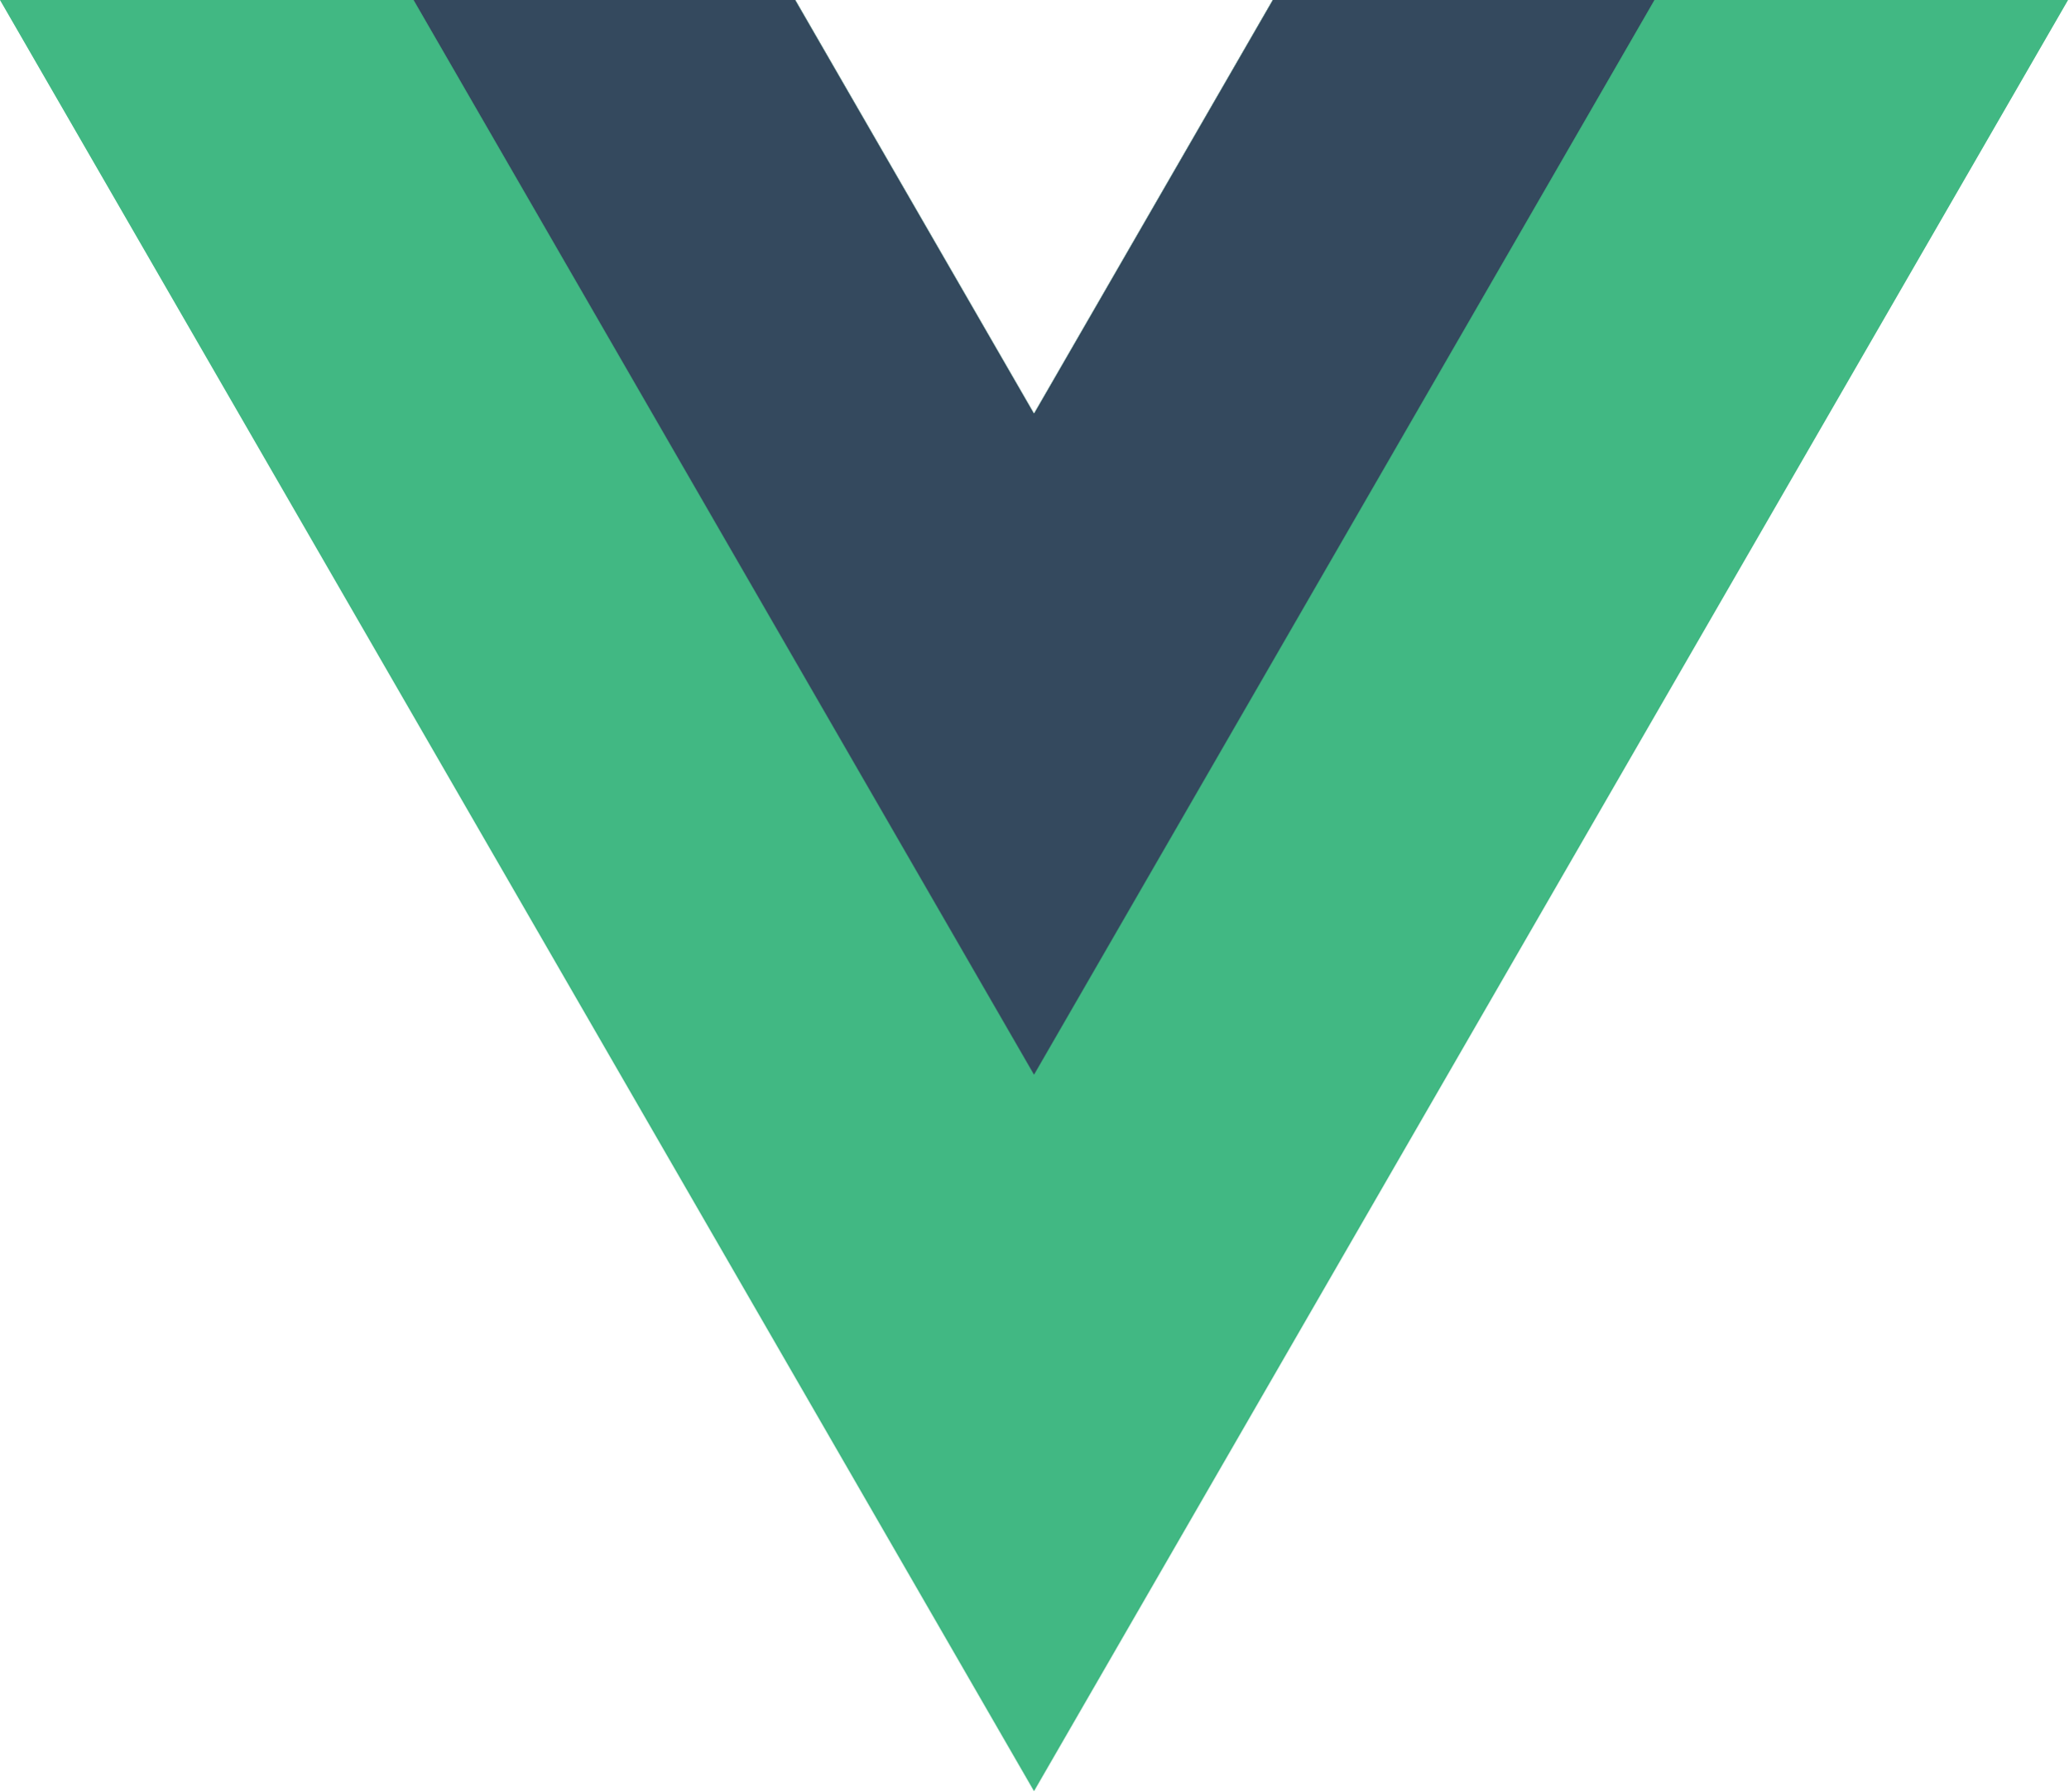
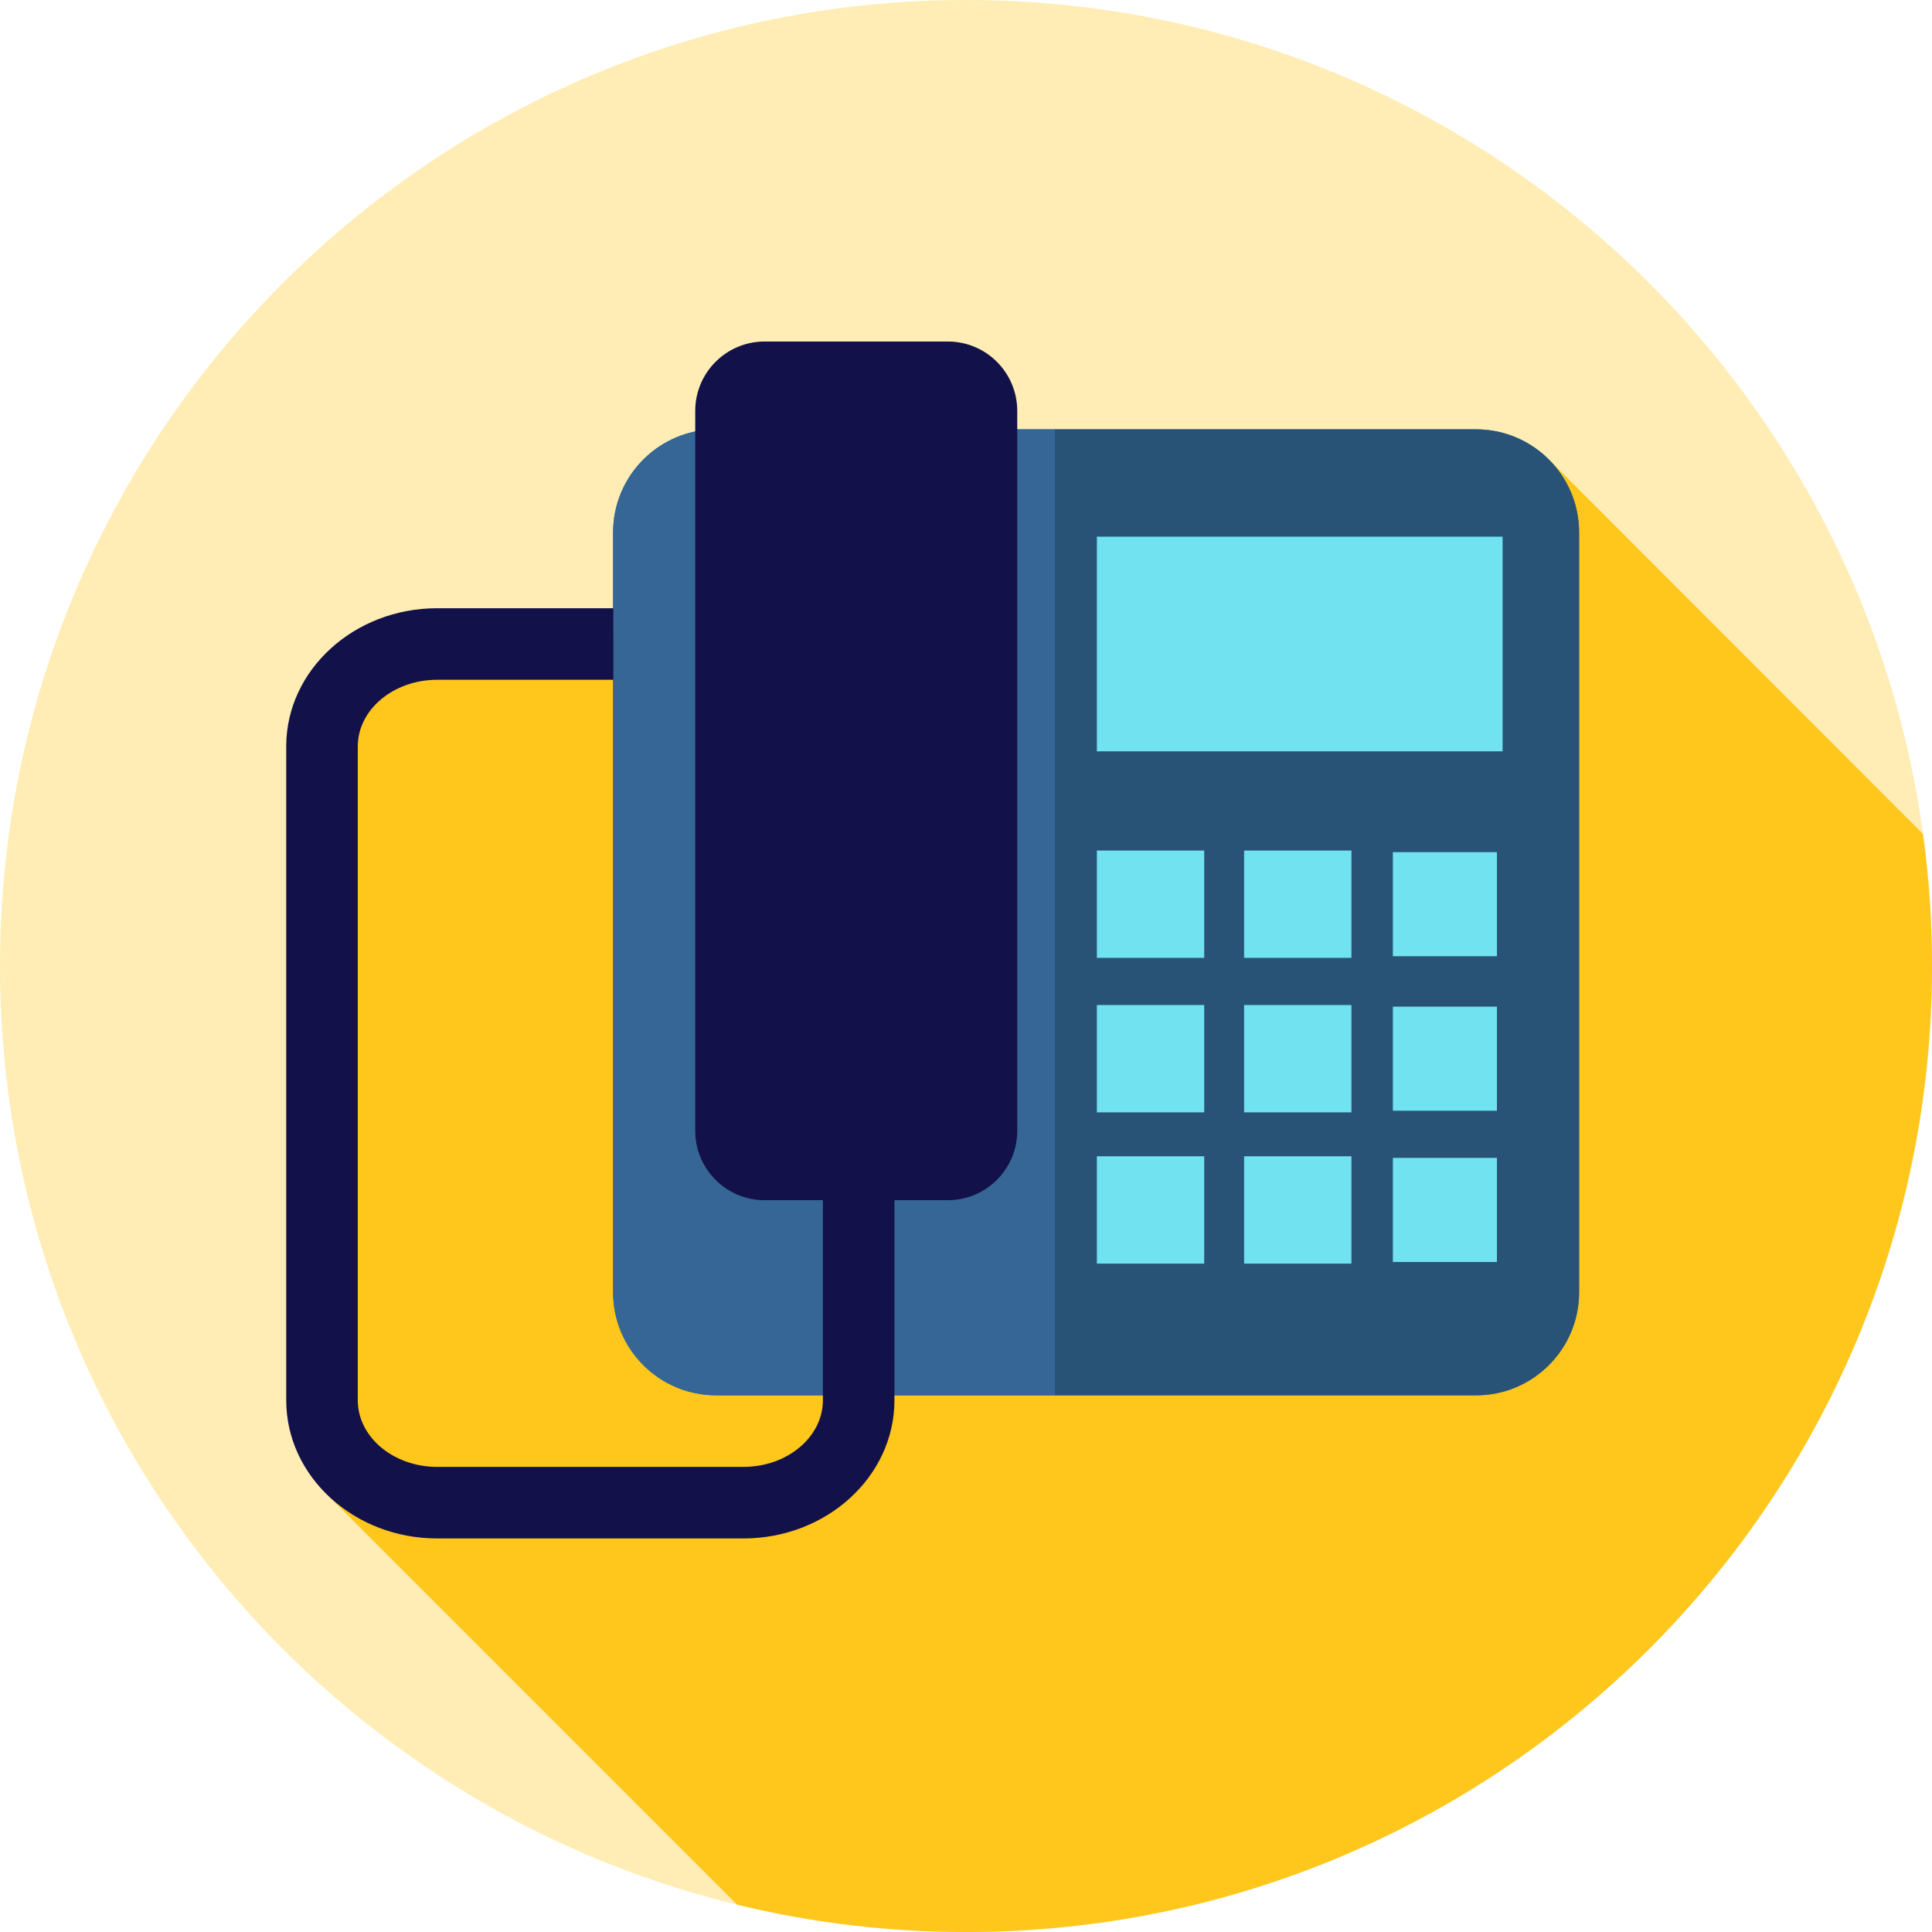
- <svg xmlns="http://www.w3.org/2000/svg" viewBox="0 0 261.76 226.69">
-   <path d="M161.096.001l-30.225 52.351L100.647.001H-.005l130.877 226.688L261.749.001z" fill="#41b883" />
-   <path d="M161.096.001l-30.225 52.351L100.647.001H52.346l78.526 136.01L209.398.001z" fill="#34495e" />
+ <svg xmlns="http://www.w3.org/2000/svg" version="1.1" id="Layer_1" x="0px" y="0px" viewBox="0 0 512 512" style="enable-background:new 0 0 512 512;" xml:space="preserve">
+   <circle style="fill:#FFEDB5;" cx="256" cy="256" r="256" />
+   <path style="fill:#FFC61B;" d="M509.614,221.039l-98.994-99.114l-259.779,48.742L92.229,178l-5.253,218.364L195.37,504.758  C214.809,509.48,235.108,512,256,512c141.384,0,256-114.616,256-256C512,244.14,511.176,232.472,509.614,221.039z" />
+   <g>
+     <path style="fill:#366695;" d="M189.799,369.778h201.357c15.089,0,27.32-12.233,27.32-27.32V141.098   c0-15.089-12.233-27.32-27.32-27.32H189.799c-15.089,0-27.32,12.233-27.32,27.32v201.357   C162.478,357.545,174.711,369.778,189.799,369.778z" />
+     <path style="fill:#366695;" d="M189.799,113.778c-15.089,0-27.32,12.233-27.32,27.32v201.357c0,15.089,12.231,27.32,27.32,27.32   h89.762V113.778H189.799z" />
+   </g>
+   <path style="fill:#285377;" d="M391.158,113.778H279.561v256h111.597c15.089,0,27.32-12.233,27.32-27.32V141.098  C418.478,126.011,406.247,113.778,391.158,113.778z" />
+   <g>
+     <rect x="329.697" y="266.343" style="fill:#71E2EF;" width="28.444" height="28.444" />
+     <rect x="290.685" y="266.343" style="fill:#71E2EF;" width="28.444" height="28.444" />
+     <rect x="369.123" y="266.774" style="fill:#71E2EF;" width="27.582" height="27.582" />
+     <rect x="329.697" y="225.401" style="fill:#71E2EF;" width="28.444" height="28.444" />
+     <rect x="290.685" y="225.401" style="fill:#71E2EF;" width="28.444" height="28.444" />
+     <rect x="290.685" y="142.222" style="fill:#71E2EF;" width="107.52" height="56.889" />
+     <rect x="369.123" y="225.832" style="fill:#71E2EF;" width="27.582" height="27.582" />
+     <rect x="329.697" y="306.424" style="fill:#71E2EF;" width="28.444" height="28.444" />
+     <rect x="290.685" y="306.424" style="fill:#71E2EF;" width="28.444" height="28.444" />
+     <rect x="369.123" y="306.855" style="fill:#71E2EF;" width="27.582" height="27.582" />
+   </g>
+   <g>
+     <path style="fill:#121149;" d="M162.551,180.148h-46.69c-11.604,0-21.045,7.92-21.045,17.655v173.284   c0,9.735,9.442,17.655,21.045,17.655h81.167c11.605,0,21.047-7.92,21.047-17.655v-74c0-5.236,4.246-9.481,9.481-9.481   c5.236,0,9.481,4.246,9.481,9.481v74c0,20.192-17.948,36.617-40.01,36.617H115.86c-22.061,0-40.008-16.425-40.008-36.617V197.803   c0-20.192,17.948-36.617,40.008-36.617h46.69V180.148z" />
+     <path style="fill:#121149;" d="M251.189,318.061h-48.557c-10.156,0-18.389-8.233-18.389-18.389V108.894   c0-10.156,8.233-18.389,18.389-18.389h48.557c10.156,0,18.389,8.233,18.389,18.389v190.779   C269.576,309.827,261.342,318.061,251.189,318.061z" />
+   </g>
</svg>
